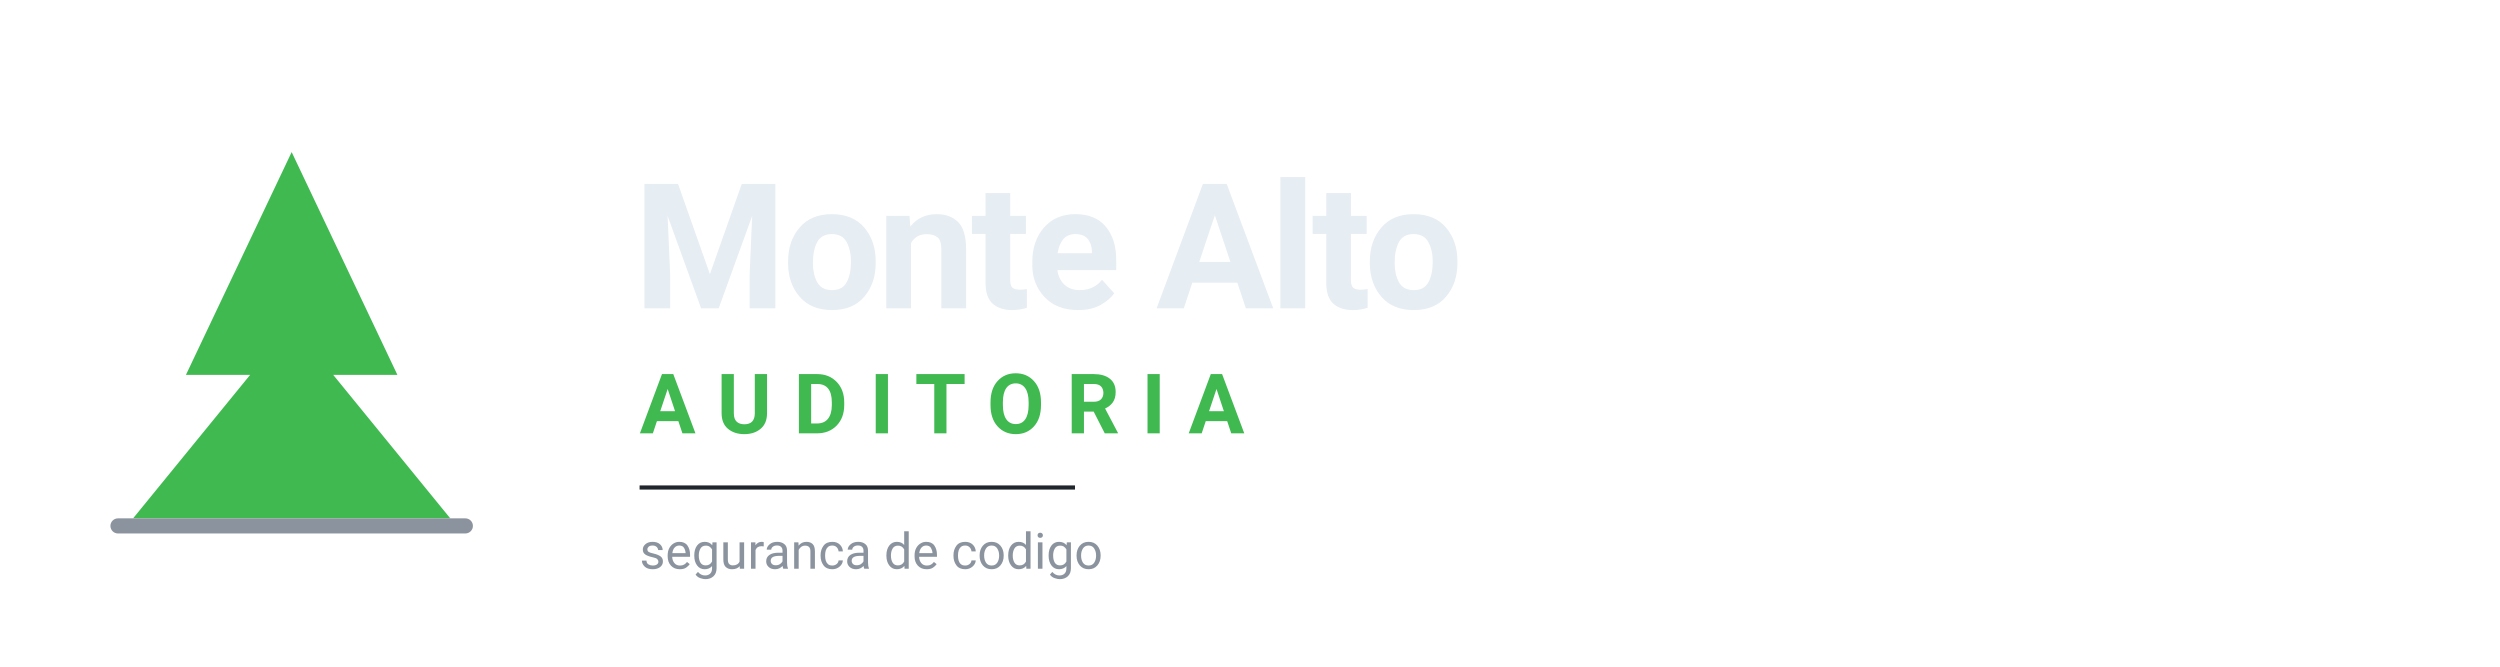
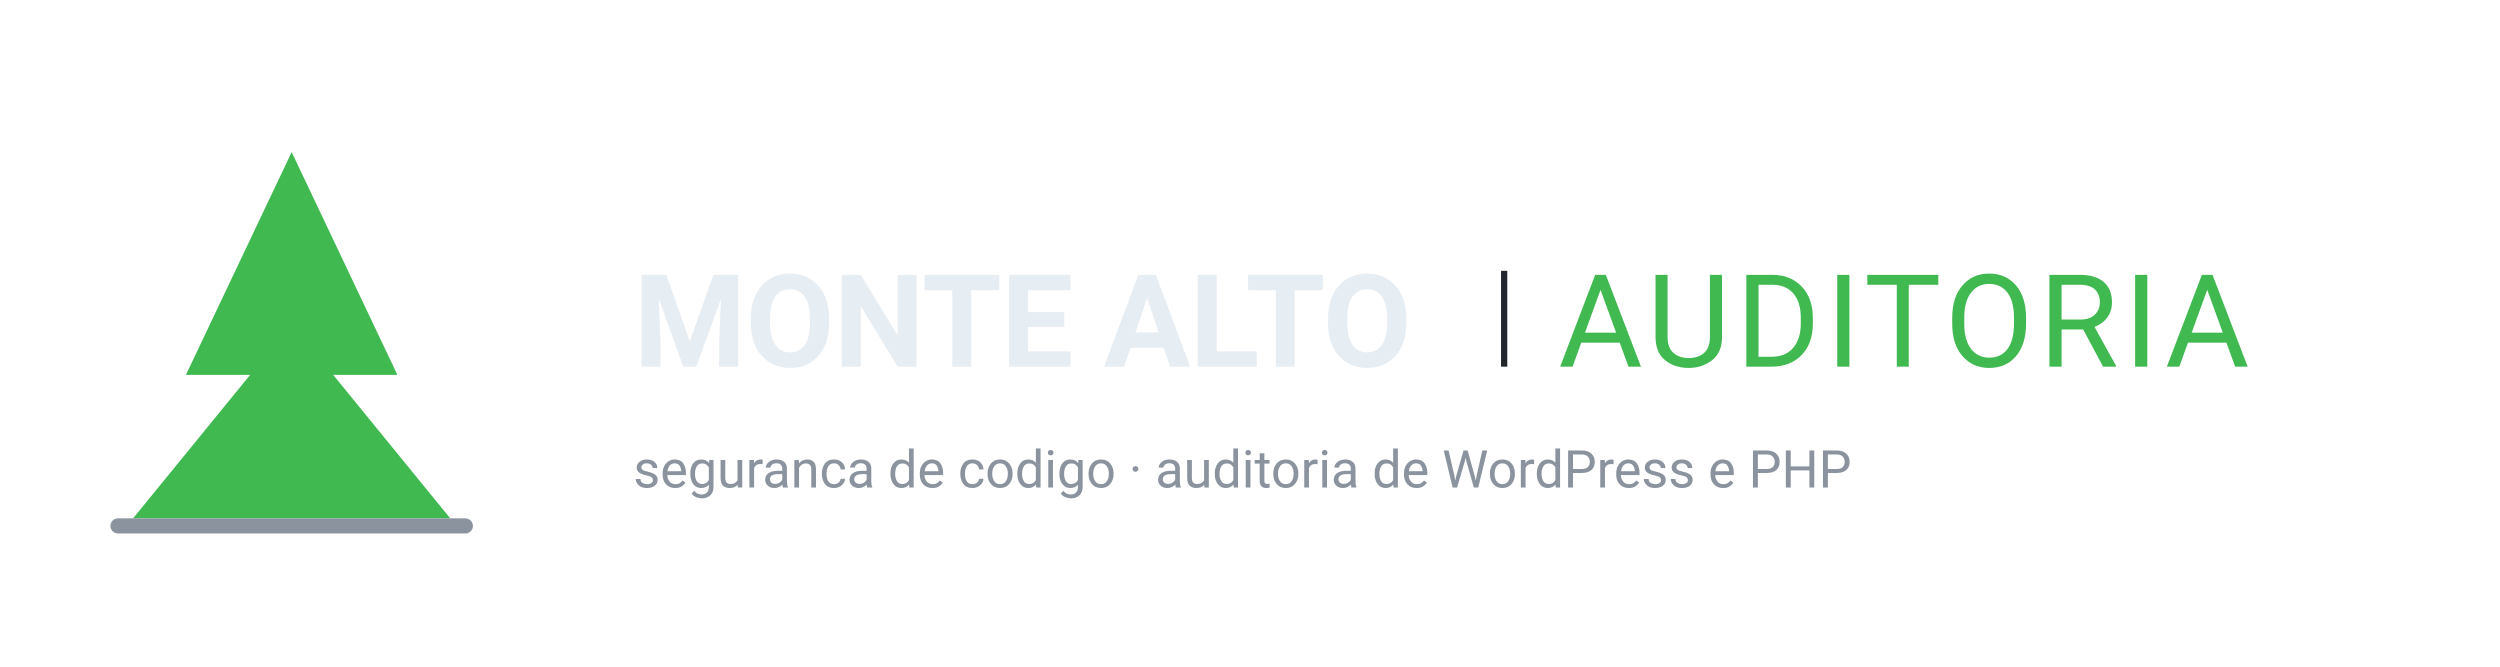
<svg xmlns="http://www.w3.org/2000/svg" viewBox="0 0 1200 320" width="1200" height="320" role="img" aria-label="Monte Alto Auditoria">
  <g transform="translate(24 44) scale(0.453125)">
    <path fill="#3fb950" d="M256 64 L368 300 L300 300 L424 452 L88 452 L212 300 L144 300 Z" />
    <rect x="64" y="452" width="384" height="16" rx="8" fill="#8b949e" />
  </g>
-   <text x="304" y="148" font-family="'Segoe UI',Roboto,Helvetica,Arial,sans-serif" font-size="84" font-weight="700" letter-spacing="-2" fill="#e6edf3">Monte Alto</text>
-   <text x="307" y="208" font-family="'Segoe UI',Roboto,Helvetica,Arial,sans-serif" font-size="40" font-weight="600" letter-spacing="10.5" fill="#3fb950">AUDITORIA</text>
-   <line x1="307" y1="234" x2="516" y2="234" stroke="#21262d" stroke-width="2" />
-   <text x="307" y="273" font-family="'Segoe UI',Roboto,Helvetica,Arial,sans-serif" font-size="24" fill="#8b949e">seguranca de codigo</text>
+   <g font-family="'Segoe UI',Roboto,Helvetica,Arial,sans-serif">
+     <text x="304" y="176" font-size="62" font-weight="700" letter-spacing="-0.5" fill="#e6edf3">MONTE ALTO</text>
+     <line x1="722" y1="130" x2="722" y2="176" stroke="#21262d" stroke-width="3" />
+     <text x="748" y="176" font-size="62" font-weight="400" letter-spacing="2.5" fill="#3fb950">AUDITORIA</text>
+     <text x="304" y="234" font-size="25" fill="#8b949e">seguranca de codigo · auditoria de WordPress e PHP</text>
+   </g>
</svg>
